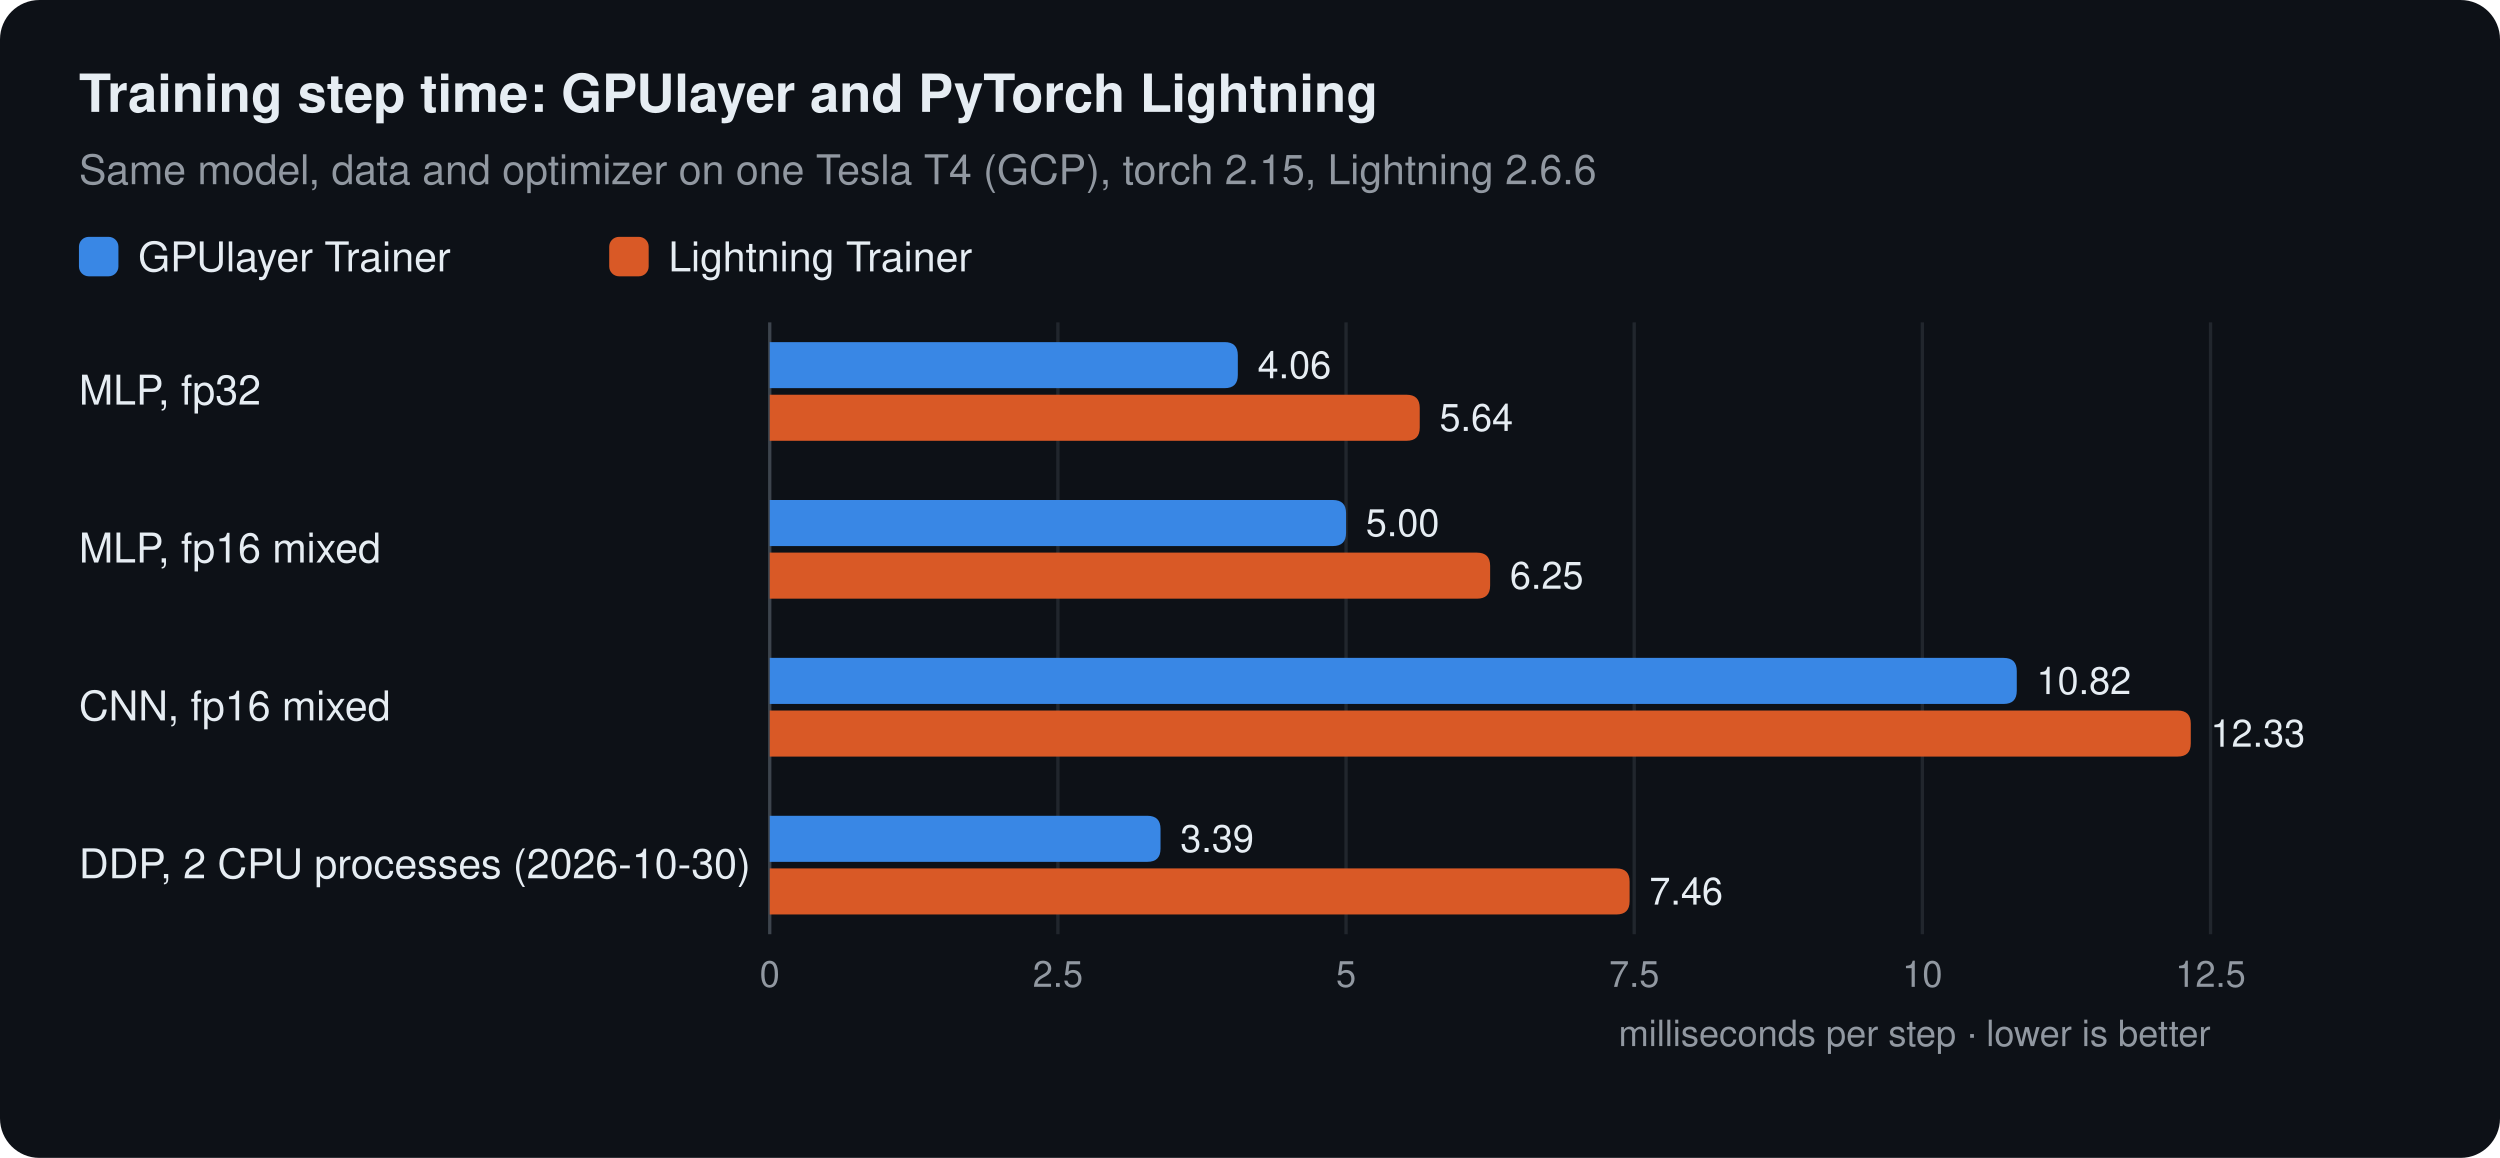
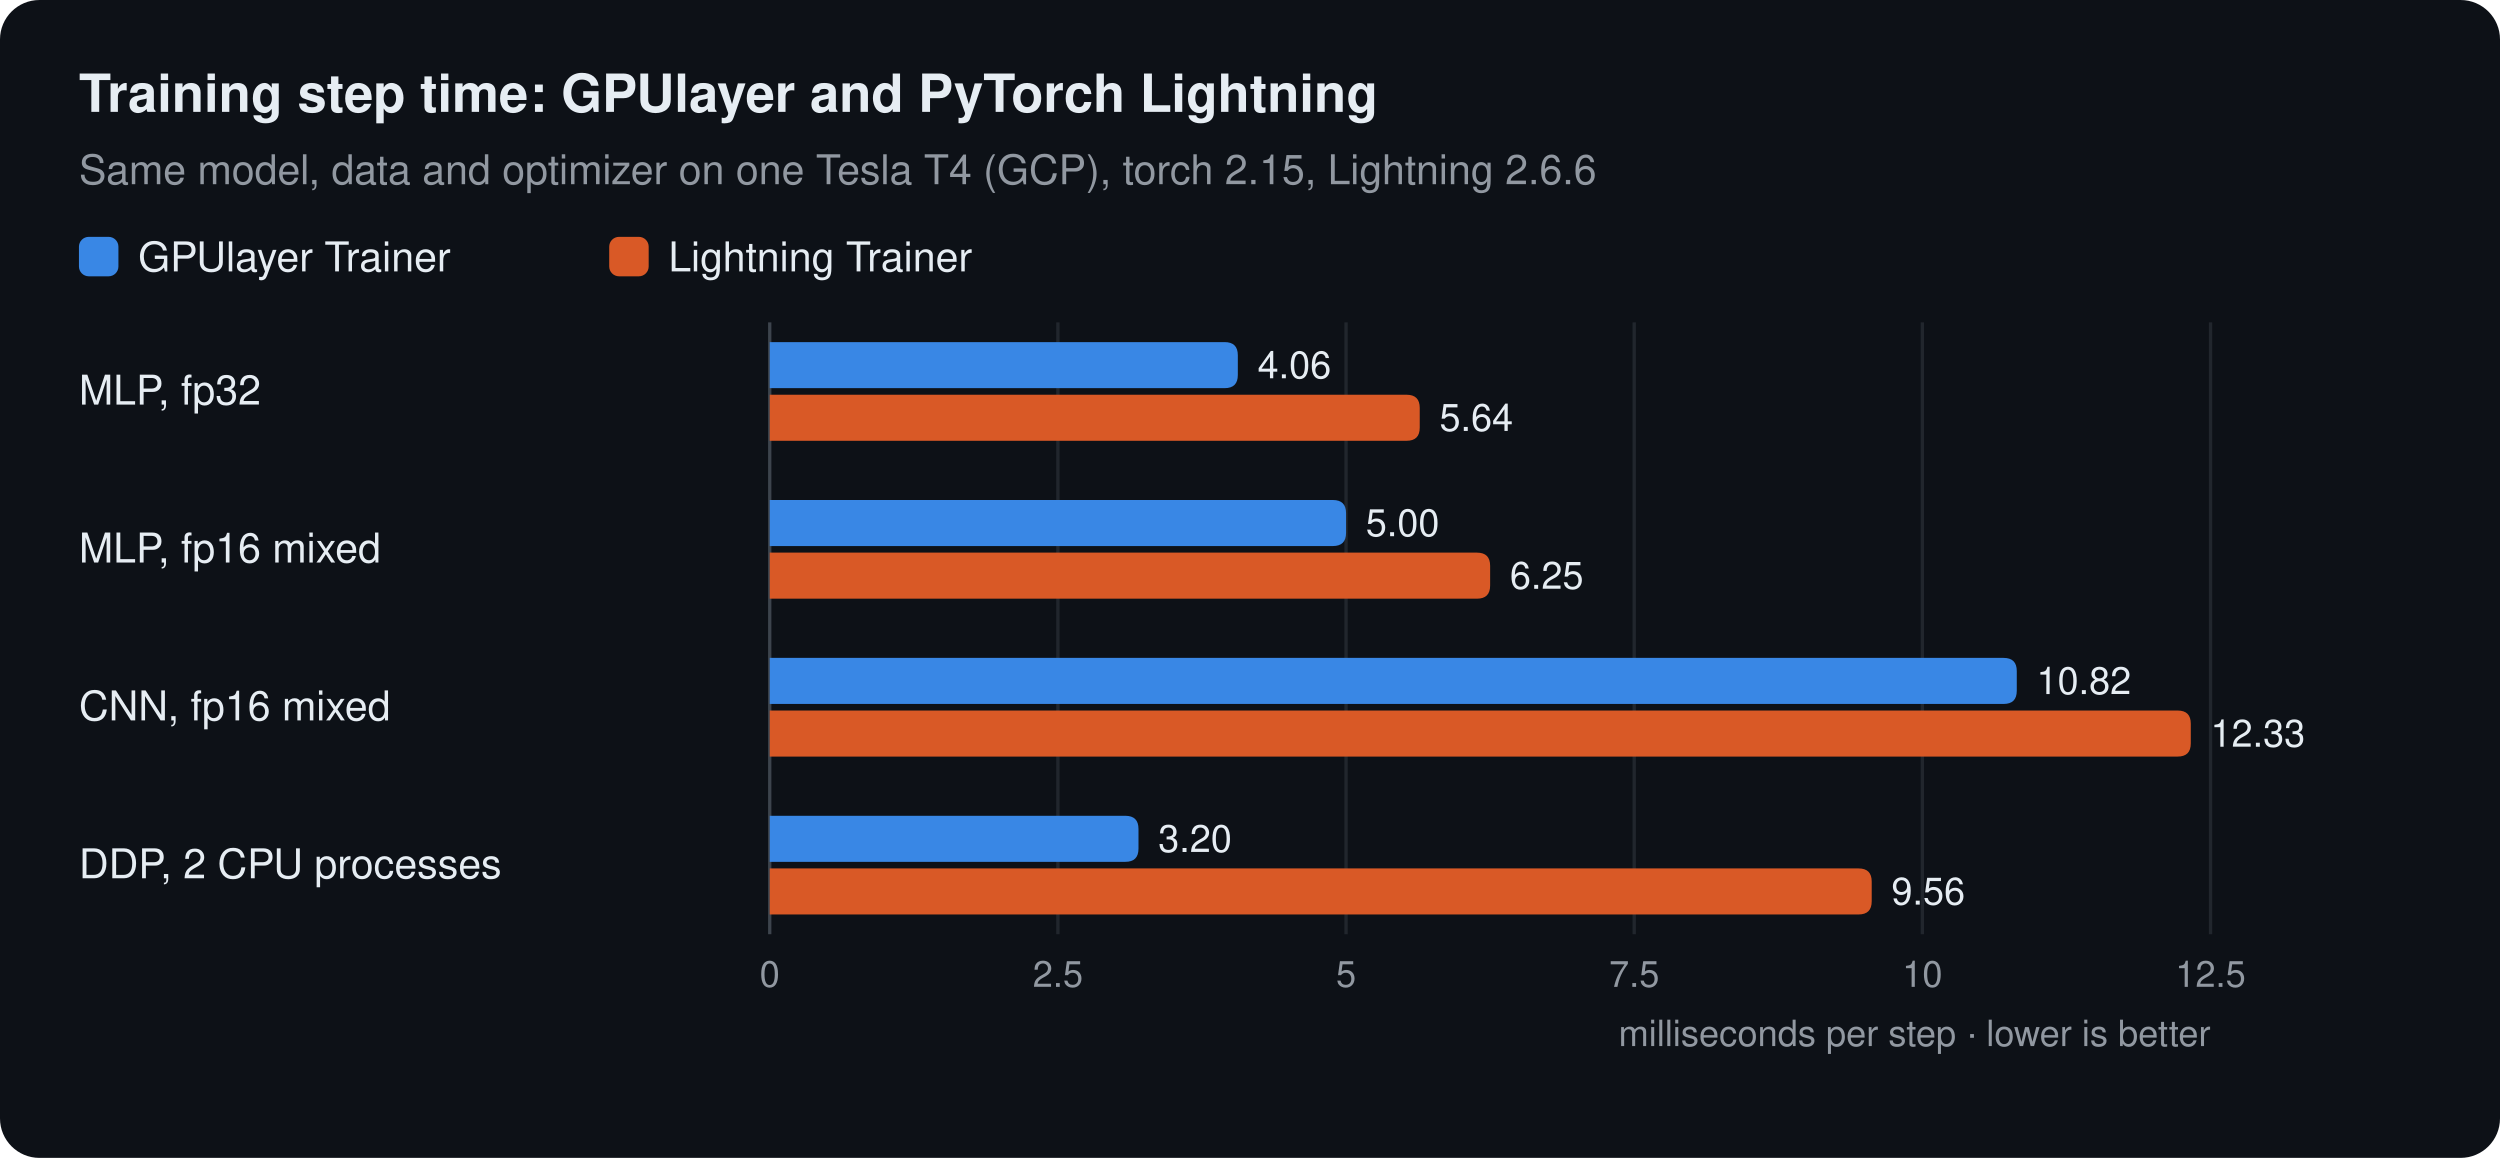
<svg xmlns="http://www.w3.org/2000/svg" viewBox="0 0 760 352" width="760" height="352" role="img" aria-label="Training step time: GPUlayer and PyTorch Lightning: Same model, data and optimizer on one Tesla T4 (GCP), torch 2.15, Lightning 2.6.6">
  <rect width="760" height="352" rx="12" fill="#0d1117" />
  <text x="24.0" y="34.0" font-family="-apple-system, 'Segoe UI', Helvetica, Arial, sans-serif" font-size="16" font-weight="600" fill="#e6edf3" text-anchor="start">Training step time: GPUlayer and PyTorch Lightning</text>
  <text x="24.0" y="56.0" font-family="-apple-system, 'Segoe UI', Helvetica, Arial, sans-serif" font-size="12.5" font-weight="400" fill="#9198a1" text-anchor="start">Same model, data and optimizer on one Tesla T4 (GCP), torch 2.15, Lightning 2.6.6</text>
  <rect x="24" y="72" width="12" height="12" rx="3" fill="#3987e5" />
  <text x="42.0" y="82.5" font-family="-apple-system, 'Segoe UI', Helvetica, Arial, sans-serif" font-size="12.5" font-weight="400" fill="#e6edf3" text-anchor="start">GPUlayer Trainer</text>
  <rect x="185.2" y="72" width="12" height="12" rx="3" fill="#d95926" />
  <text x="203.2" y="82.5" font-family="-apple-system, 'Segoe UI', Helvetica, Arial, sans-serif" font-size="12.5" font-weight="400" fill="#e6edf3" text-anchor="start">Lightning Trainer</text>
  <line x1="234.0" y1="98" x2="234.0" y2="284" stroke="#3d444d" stroke-width="1" />
  <text x="234.0" y="300.0" font-family="-apple-system, 'Segoe UI', Helvetica, Arial, sans-serif" font-size="11" font-weight="400" fill="#9198a1" text-anchor="middle">0</text>
  <line x1="321.6" y1="98" x2="321.6" y2="284" stroke="#21262d" stroke-width="1" />
  <text x="321.6" y="300.0" font-family="-apple-system, 'Segoe UI', Helvetica, Arial, sans-serif" font-size="11" font-weight="400" fill="#9198a1" text-anchor="middle">2.5</text>
  <line x1="409.2" y1="98" x2="409.2" y2="284" stroke="#21262d" stroke-width="1" />
  <text x="409.2" y="300.0" font-family="-apple-system, 'Segoe UI', Helvetica, Arial, sans-serif" font-size="11" font-weight="400" fill="#9198a1" text-anchor="middle">5</text>
  <line x1="496.8" y1="98" x2="496.8" y2="284" stroke="#21262d" stroke-width="1" />
  <text x="496.8" y="300.0" font-family="-apple-system, 'Segoe UI', Helvetica, Arial, sans-serif" font-size="11" font-weight="400" fill="#9198a1" text-anchor="middle">7.5</text>
  <line x1="584.4" y1="98" x2="584.4" y2="284" stroke="#21262d" stroke-width="1" />
  <text x="584.4" y="300.0" font-family="-apple-system, 'Segoe UI', Helvetica, Arial, sans-serif" font-size="11" font-weight="400" fill="#9198a1" text-anchor="middle">10</text>
  <line x1="672.0" y1="98" x2="672.0" y2="284" stroke="#21262d" stroke-width="1" />
  <text x="672.0" y="300.0" font-family="-apple-system, 'Segoe UI', Helvetica, Arial, sans-serif" font-size="11" font-weight="400" fill="#9198a1" text-anchor="middle">12.5</text>
  <text x="672.0" y="318.0" font-family="-apple-system, 'Segoe UI', Helvetica, Arial, sans-serif" font-size="11" font-weight="400" fill="#9198a1" text-anchor="end">milliseconds per step · lower is better</text>
  <text x="24.0" y="123.0" font-family="-apple-system, 'Segoe UI', Helvetica, Arial, sans-serif" font-size="12.5" font-weight="400" fill="#e6edf3" text-anchor="start">MLP, fp32</text>
  <path d="M234.0 104.0H372.3Q376.3 104.0 376.3 108.0V114.0Q376.3 118.0 372.3 118.0H234.0Z" fill="#3987e5" />
  <text x="382.3" y="115.0" font-family="-apple-system, 'Segoe UI', Helvetica, Arial, sans-serif" font-size="11.5" font-weight="400" fill="#e6edf3" text-anchor="start">4.06</text>
  <path d="M234.0 120.0H427.6Q431.6 120.0 431.6 124.0V130.0Q431.6 134.0 427.6 134.0H234.0Z" fill="#d95926" />
  <text x="437.6" y="131.0" font-family="-apple-system, 'Segoe UI', Helvetica, Arial, sans-serif" font-size="11.5" font-weight="400" fill="#e6edf3" text-anchor="start">5.64</text>
  <text x="24.0" y="171.0" font-family="-apple-system, 'Segoe UI', Helvetica, Arial, sans-serif" font-size="12.5" font-weight="400" fill="#e6edf3" text-anchor="start">MLP, fp16 mixed</text>
  <path d="M234.0 152.0H405.2Q409.2 152.0 409.2 156.0V162.0Q409.2 166.0 405.2 166.0H234.0Z" fill="#3987e5" />
  <text x="415.2" y="163.0" font-family="-apple-system, 'Segoe UI', Helvetica, Arial, sans-serif" font-size="11.5" font-weight="400" fill="#e6edf3" text-anchor="start">5.00</text>
  <path d="M234.0 168.0H449.0Q453.0 168.0 453.0 172.0V178.0Q453.0 182.0 449.0 182.0H234.0Z" fill="#d95926" />
  <text x="459.0" y="179.0" font-family="-apple-system, 'Segoe UI', Helvetica, Arial, sans-serif" font-size="11.5" font-weight="400" fill="#e6edf3" text-anchor="start">6.25</text>
  <text x="24.0" y="219.0" font-family="-apple-system, 'Segoe UI', Helvetica, Arial, sans-serif" font-size="12.5" font-weight="400" fill="#e6edf3" text-anchor="start">CNN, fp16 mixed</text>
  <path d="M234.0 200.0H609.1Q613.1 200.0 613.1 204.0V210.0Q613.1 214.0 609.1 214.0H234.0Z" fill="#3987e5" />
  <text x="619.1" y="211.0" font-family="-apple-system, 'Segoe UI', Helvetica, Arial, sans-serif" font-size="11.5" font-weight="400" fill="#e6edf3" text-anchor="start">10.82</text>
  <path d="M234.0 216.0H662.0Q666.0 216.0 666.0 220.0V226.0Q666.0 230.0 662.0 230.0H234.0Z" fill="#d95926" />
  <text x="672.0" y="227.0" font-family="-apple-system, 'Segoe UI', Helvetica, Arial, sans-serif" font-size="11.5" font-weight="400" fill="#e6edf3" text-anchor="start">12.33</text>
-   <text x="24.0" y="267.0" font-family="-apple-system, 'Segoe UI', Helvetica, Arial, sans-serif" font-size="12.5" font-weight="400" fill="#e6edf3" text-anchor="start">DDP, 2 CPU processes (2026-10-30)</text>
-   <path d="M234.0 248.0H348.8Q352.8 248.0 352.8 252.0V258.0Q352.8 262.0 348.8 262.0H234.0Z" fill="#3987e5" />
-   <text x="358.8" y="259.0" font-family="-apple-system, 'Segoe UI', Helvetica, Arial, sans-serif" font-size="11.5" font-weight="400" fill="#e6edf3" text-anchor="start">3.39</text>
-   <path d="M234.0 264.0H491.4Q495.4 264.0 495.4 268.0V274.0Q495.4 278.0 491.4 278.0H234.0Z" fill="#d95926" />
-   <text x="501.4" y="275.0" font-family="-apple-system, 'Segoe UI', Helvetica, Arial, sans-serif" font-size="11.5" font-weight="400" fill="#e6edf3" text-anchor="start">7.46</text>
+   <text x="24.0" y="267.0" font-family="-apple-system, 'Segoe UI', Helvetica, Arial, sans-serif" font-size="12.5" font-weight="400" fill="#e6edf3" text-anchor="start">DDP, 2 CPU processes</text>
+   <path d="M234.0 248.0H342.1Q346.1 248.0 346.1 252.0V258.0Q346.1 262.0 342.1 262.0H234.0Z" fill="#3987e5" />
+   <text x="352.1" y="259.0" font-family="-apple-system, 'Segoe UI', Helvetica, Arial, sans-serif" font-size="11.5" font-weight="400" fill="#e6edf3" text-anchor="start">3.20</text>
+   <path d="M234.0 264.0H565.0Q569.0 264.0 569.0 268.0V274.0Q569.0 278.0 565.0 278.0H234.0Z" fill="#d95926" />
+   <text x="575.0" y="275.0" font-family="-apple-system, 'Segoe UI', Helvetica, Arial, sans-serif" font-size="11.5" font-weight="400" fill="#e6edf3" text-anchor="start">9.56</text>
</svg>
